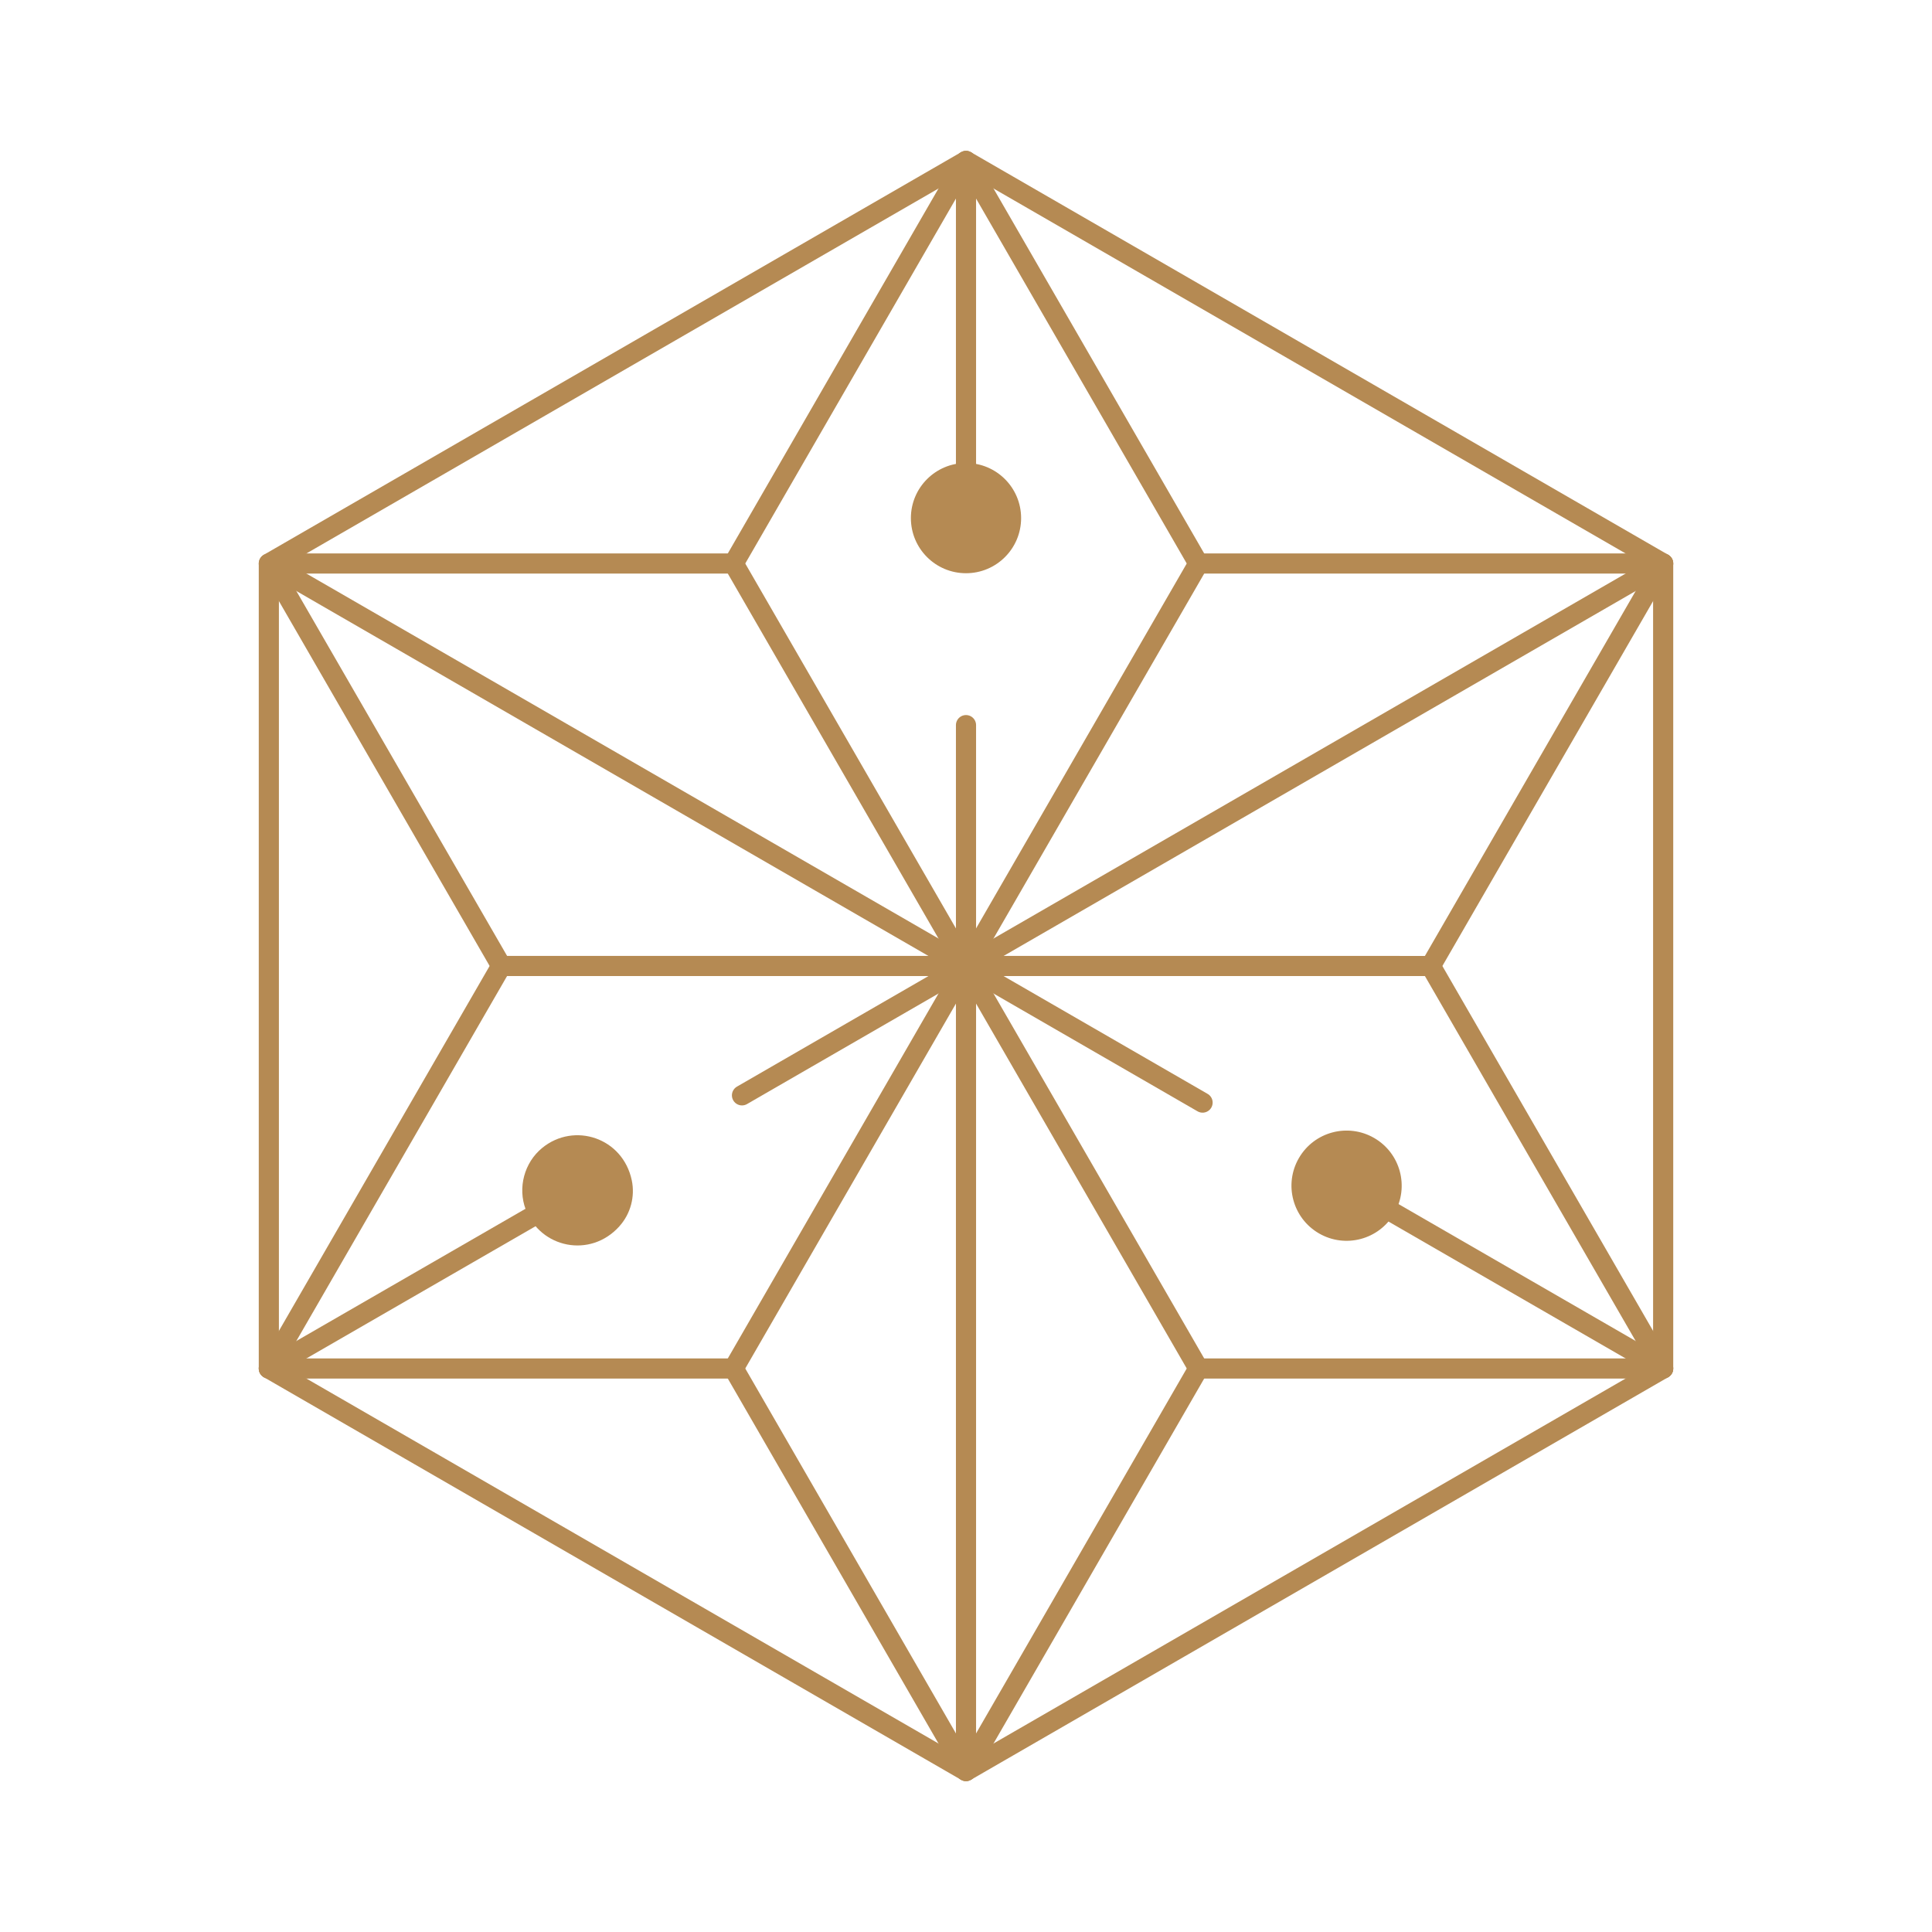
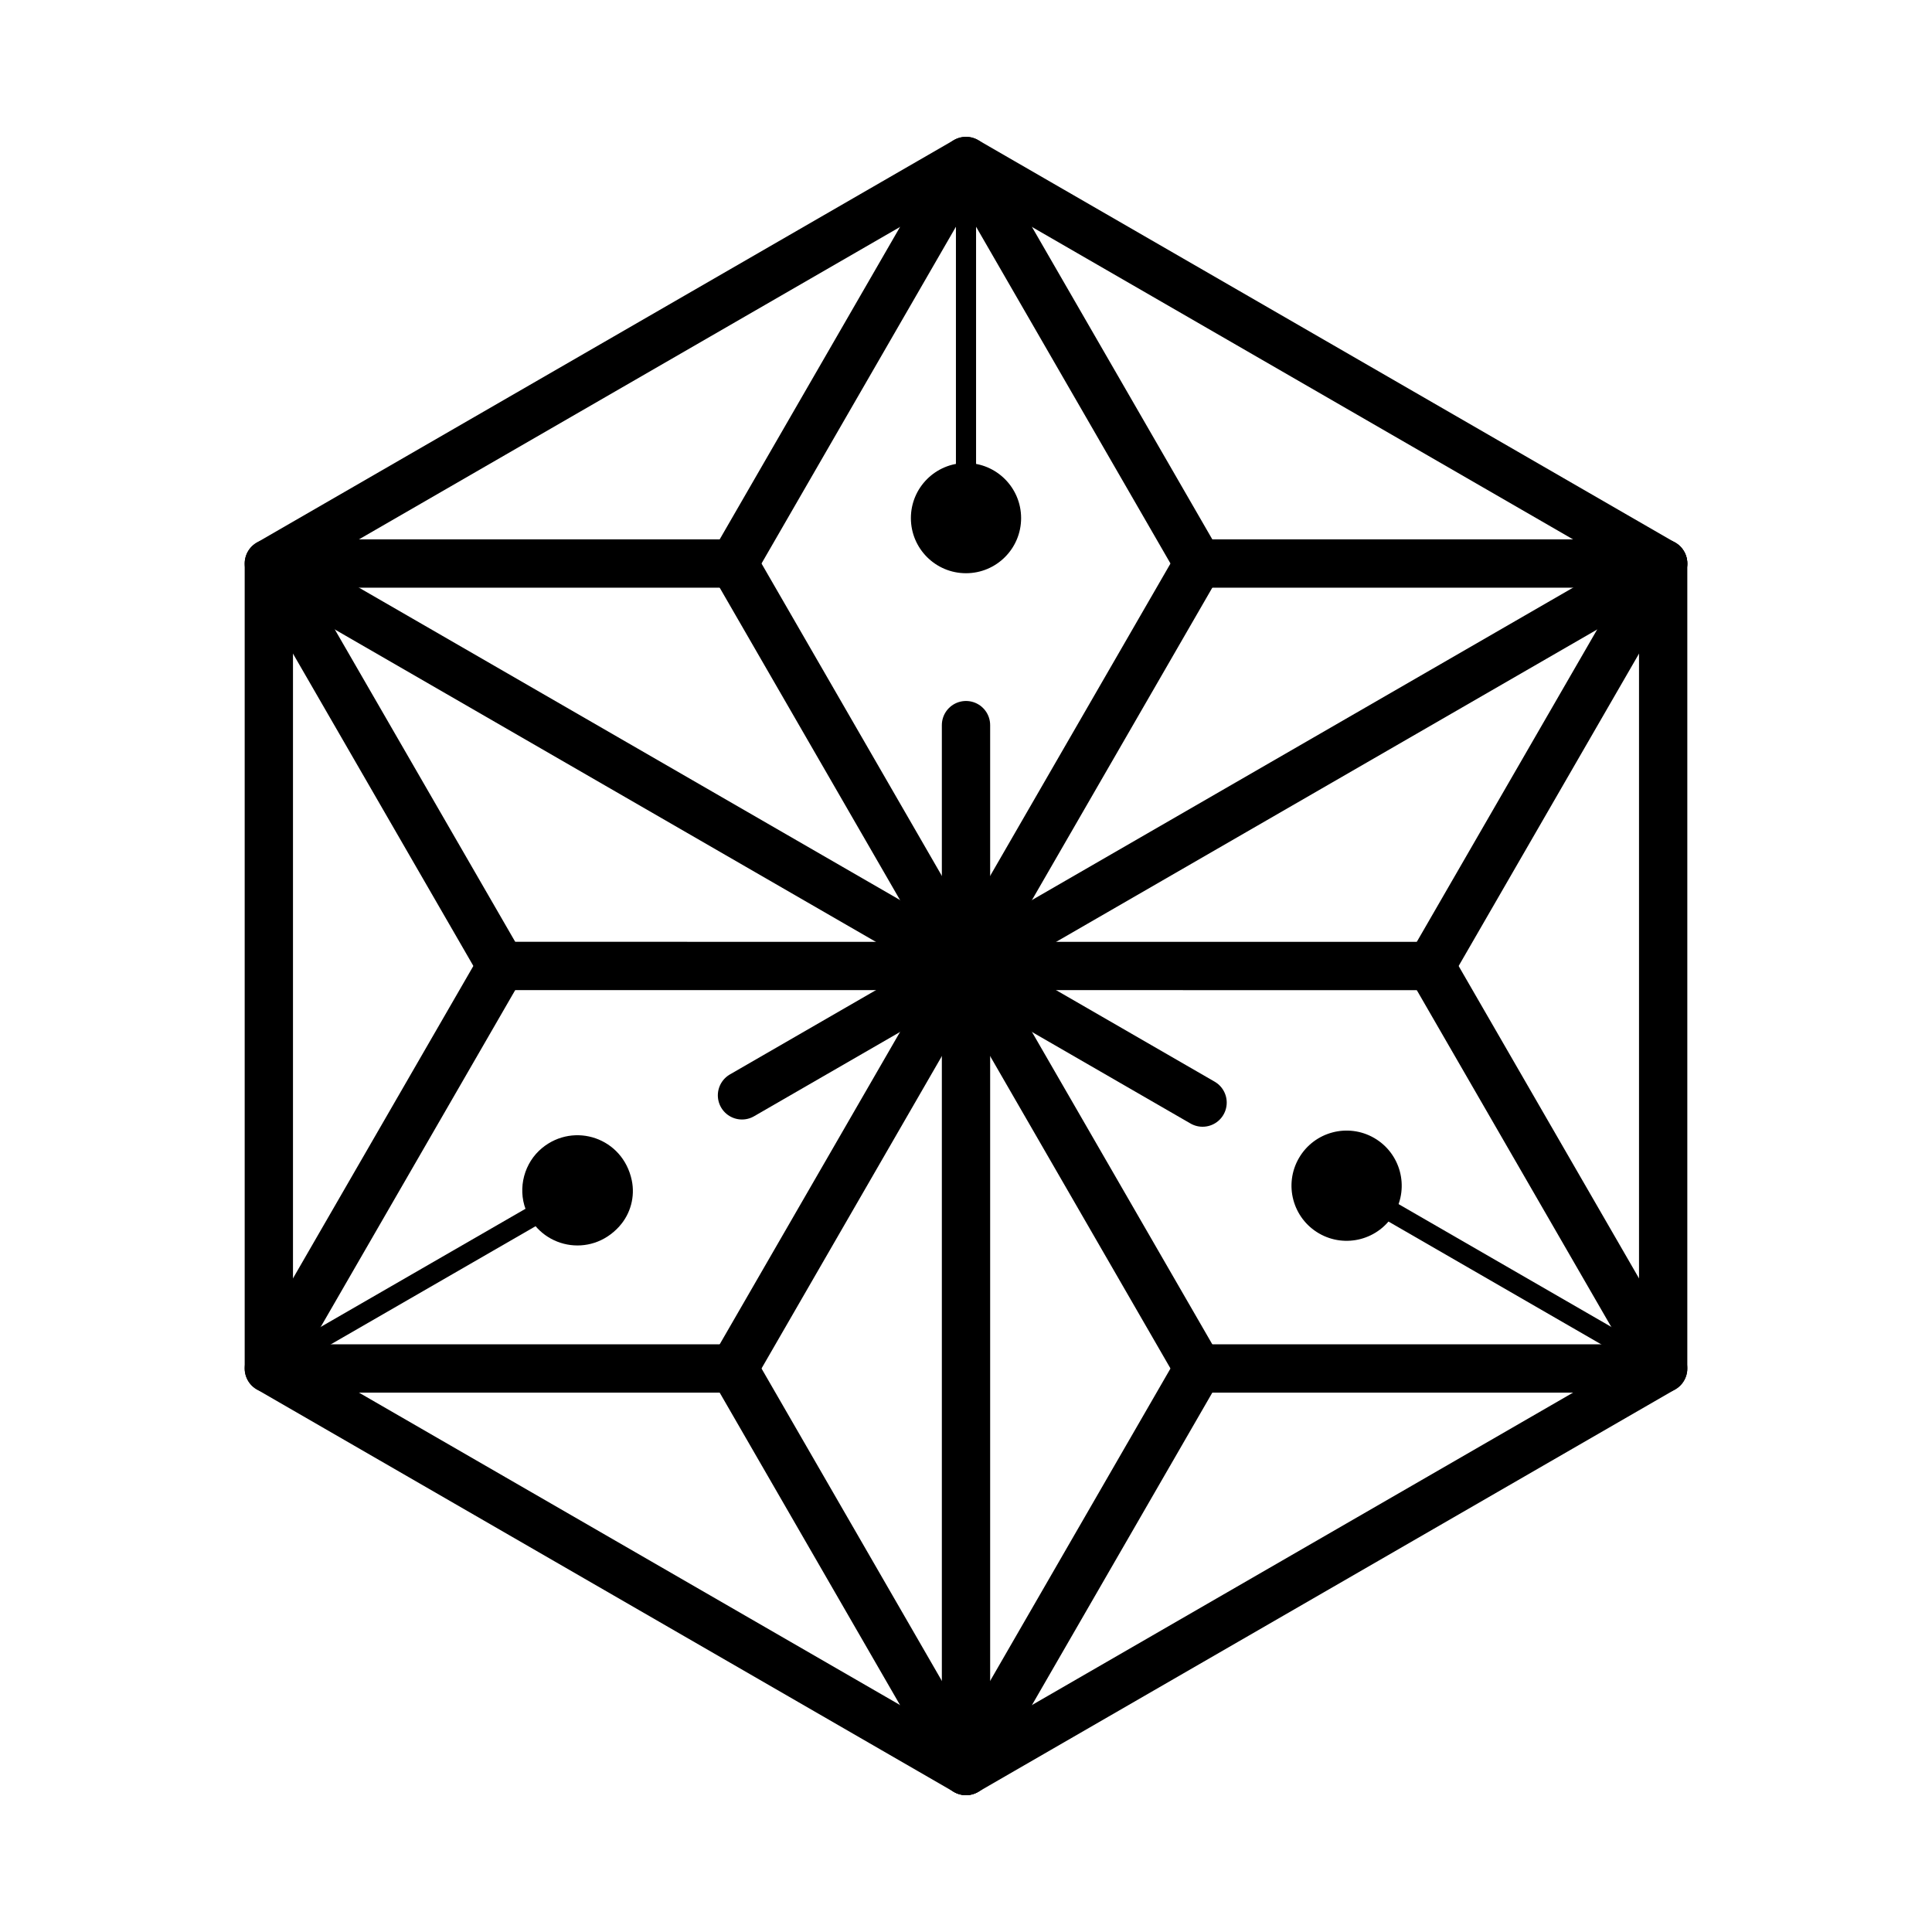
<svg xmlns="http://www.w3.org/2000/svg" id="_圖層_1" version="1.1" viewBox="0 0 400 400">
  <defs>
    <style>
      .st0 {
-         fill: #b58a53;
+         stroke-width: 4.17px;
+       }
+ 
+       .st0, .st1 {
+         fill: none;
+         stroke: #000;
+         stroke-linecap: round;
+         stroke-linejoin: round;
      }

      .st1 {
-         fill: none;
-         stroke: #b58a53;
-         stroke-linecap: round;
-         stroke-linejoin: round;
-         stroke-width: 4.17px;
+         stroke-width: 10px;
      }
    </style>
  </defs>
  <polygon class="st1" points="200 33.33 344.34 116.67 344.34 283.33 200 366.67 55.66 283.33 55.66 116.67 200 33.33" />
-   <line class="st1" x1="200" y1="150.13" x2="200" y2="366.67" />
-   <line class="st1" x1="200" y1="33.33" x2="200" y2="107.27" />
-   <line class="st1" x1="119.58" y1="246.45" x2="55.66" y2="283.33" />
-   <line class="st1" x1="344.34" y1="116.67" x2="153.62" y2="226.78" />
-   <line class="st1" x1="248.98" y1="228.28" x2="59.13" y2="118.67" />
-   <line class="st1" x1="344.34" y1="283.33" x2="278.79" y2="245.49" />
-   <line class="st1" x1="248.11" y1="116.67" x2="151.89" y2="283.33" />
-   <line class="st1" x1="296.22" y1="200" x2="103.78" y2="199.99" />
-   <line class="st1" x1="248.11" y1="283.33" x2="151.89" y2="116.67" />
-   <polyline class="st1" points="296.22 200 344.34 283.33 248.11 283.33" />
-   <polyline class="st1" points="151.89 116.67 200 33.33 248.11 116.67" />
-   <polyline class="st1" points="151.89 283.33 55.66 283.33 103.78 199.99" />
-   <polyline class="st1" points="248.11 283.33 200 366.67 151.89 283.33" />
-   <polyline class="st1" points="248.11 116.67 344.34 116.67 296.22 200" />
-   <polyline class="st1" points="103.78 199.99 55.66 116.67 151.89 116.67" />
-   <circle class="st0" cx="200" cy="107.27" r="11.41" />
-   <circle class="st0" cx="278.79" cy="245.49" r="11.41" transform="translate(-73.2 364.18) rotate(-60)" />
-   <path class="st0" d="M128.25,253.88c-6.03,6.72-16.39,4.51-19.41-3.48-1.69-4.48-.3-9.69,3.41-12.73,6.61-5.41,16.68-2.14,18.55,6.69.71,3.37-.24,6.94-2.55,9.51h0Z" />
+   <g>
+     <line class="st1" x1="200" y1="150.13" x2="200" y2="366.67" />
+     <line class="st0" x1="200" y1="33.33" x2="200" y2="107.27" />
+     <line class="st0" x1="119.58" y1="246.45" x2="55.66" y2="283.33" />
+     <line class="st1" x1="344.34" y1="116.67" x2="153.62" y2="226.78" />
+     <line class="st1" x1="248.98" y1="228.28" x2="59.13" y2="118.67" />
+     <line class="st0" x1="344.34" y1="283.33" x2="278.79" y2="245.49" />
+     <line class="st1" x1="248.11" y1="116.67" x2="151.89" y2="283.33" />
+     <line class="st1" x1="296.22" y1="200" x2="103.78" y2="199.99" />
+     <line class="st1" x1="248.11" y1="283.33" x2="151.89" y2="116.67" />
+     <polyline class="st1" points="296.22 200 344.34 283.33 248.11 283.33" />
+     <polyline class="st1" points="151.89 116.67 200 33.33 248.11 116.67" />
+     <polyline class="st1" points="151.89 283.33 55.66 283.33 103.78 199.99" />
+     <polyline class="st1" points="248.11 283.33 200 366.67 151.89 283.33" />
+     <polyline class="st1" points="248.11 116.67 344.34 116.67 296.22 200" />
+     <polyline class="st1" points="103.78 199.99 55.66 116.67 151.89 116.67" />
+   </g>
+   <circle cx="200" cy="107.27" r="11.41" />
+   <circle cx="278.8" cy="245.49" r="11.41" transform="translate(-73.2 364.19) rotate(-60)" />
+   <path d="M128.25,253.88c-6.03,6.72-16.39,4.51-19.41-3.48-1.69-4.48-.3-9.69,3.41-12.73,6.61-5.41,16.68-2.14,18.55,6.69.71,3.37-.24,6.94-2.55,9.51h0Z" />
</svg>
